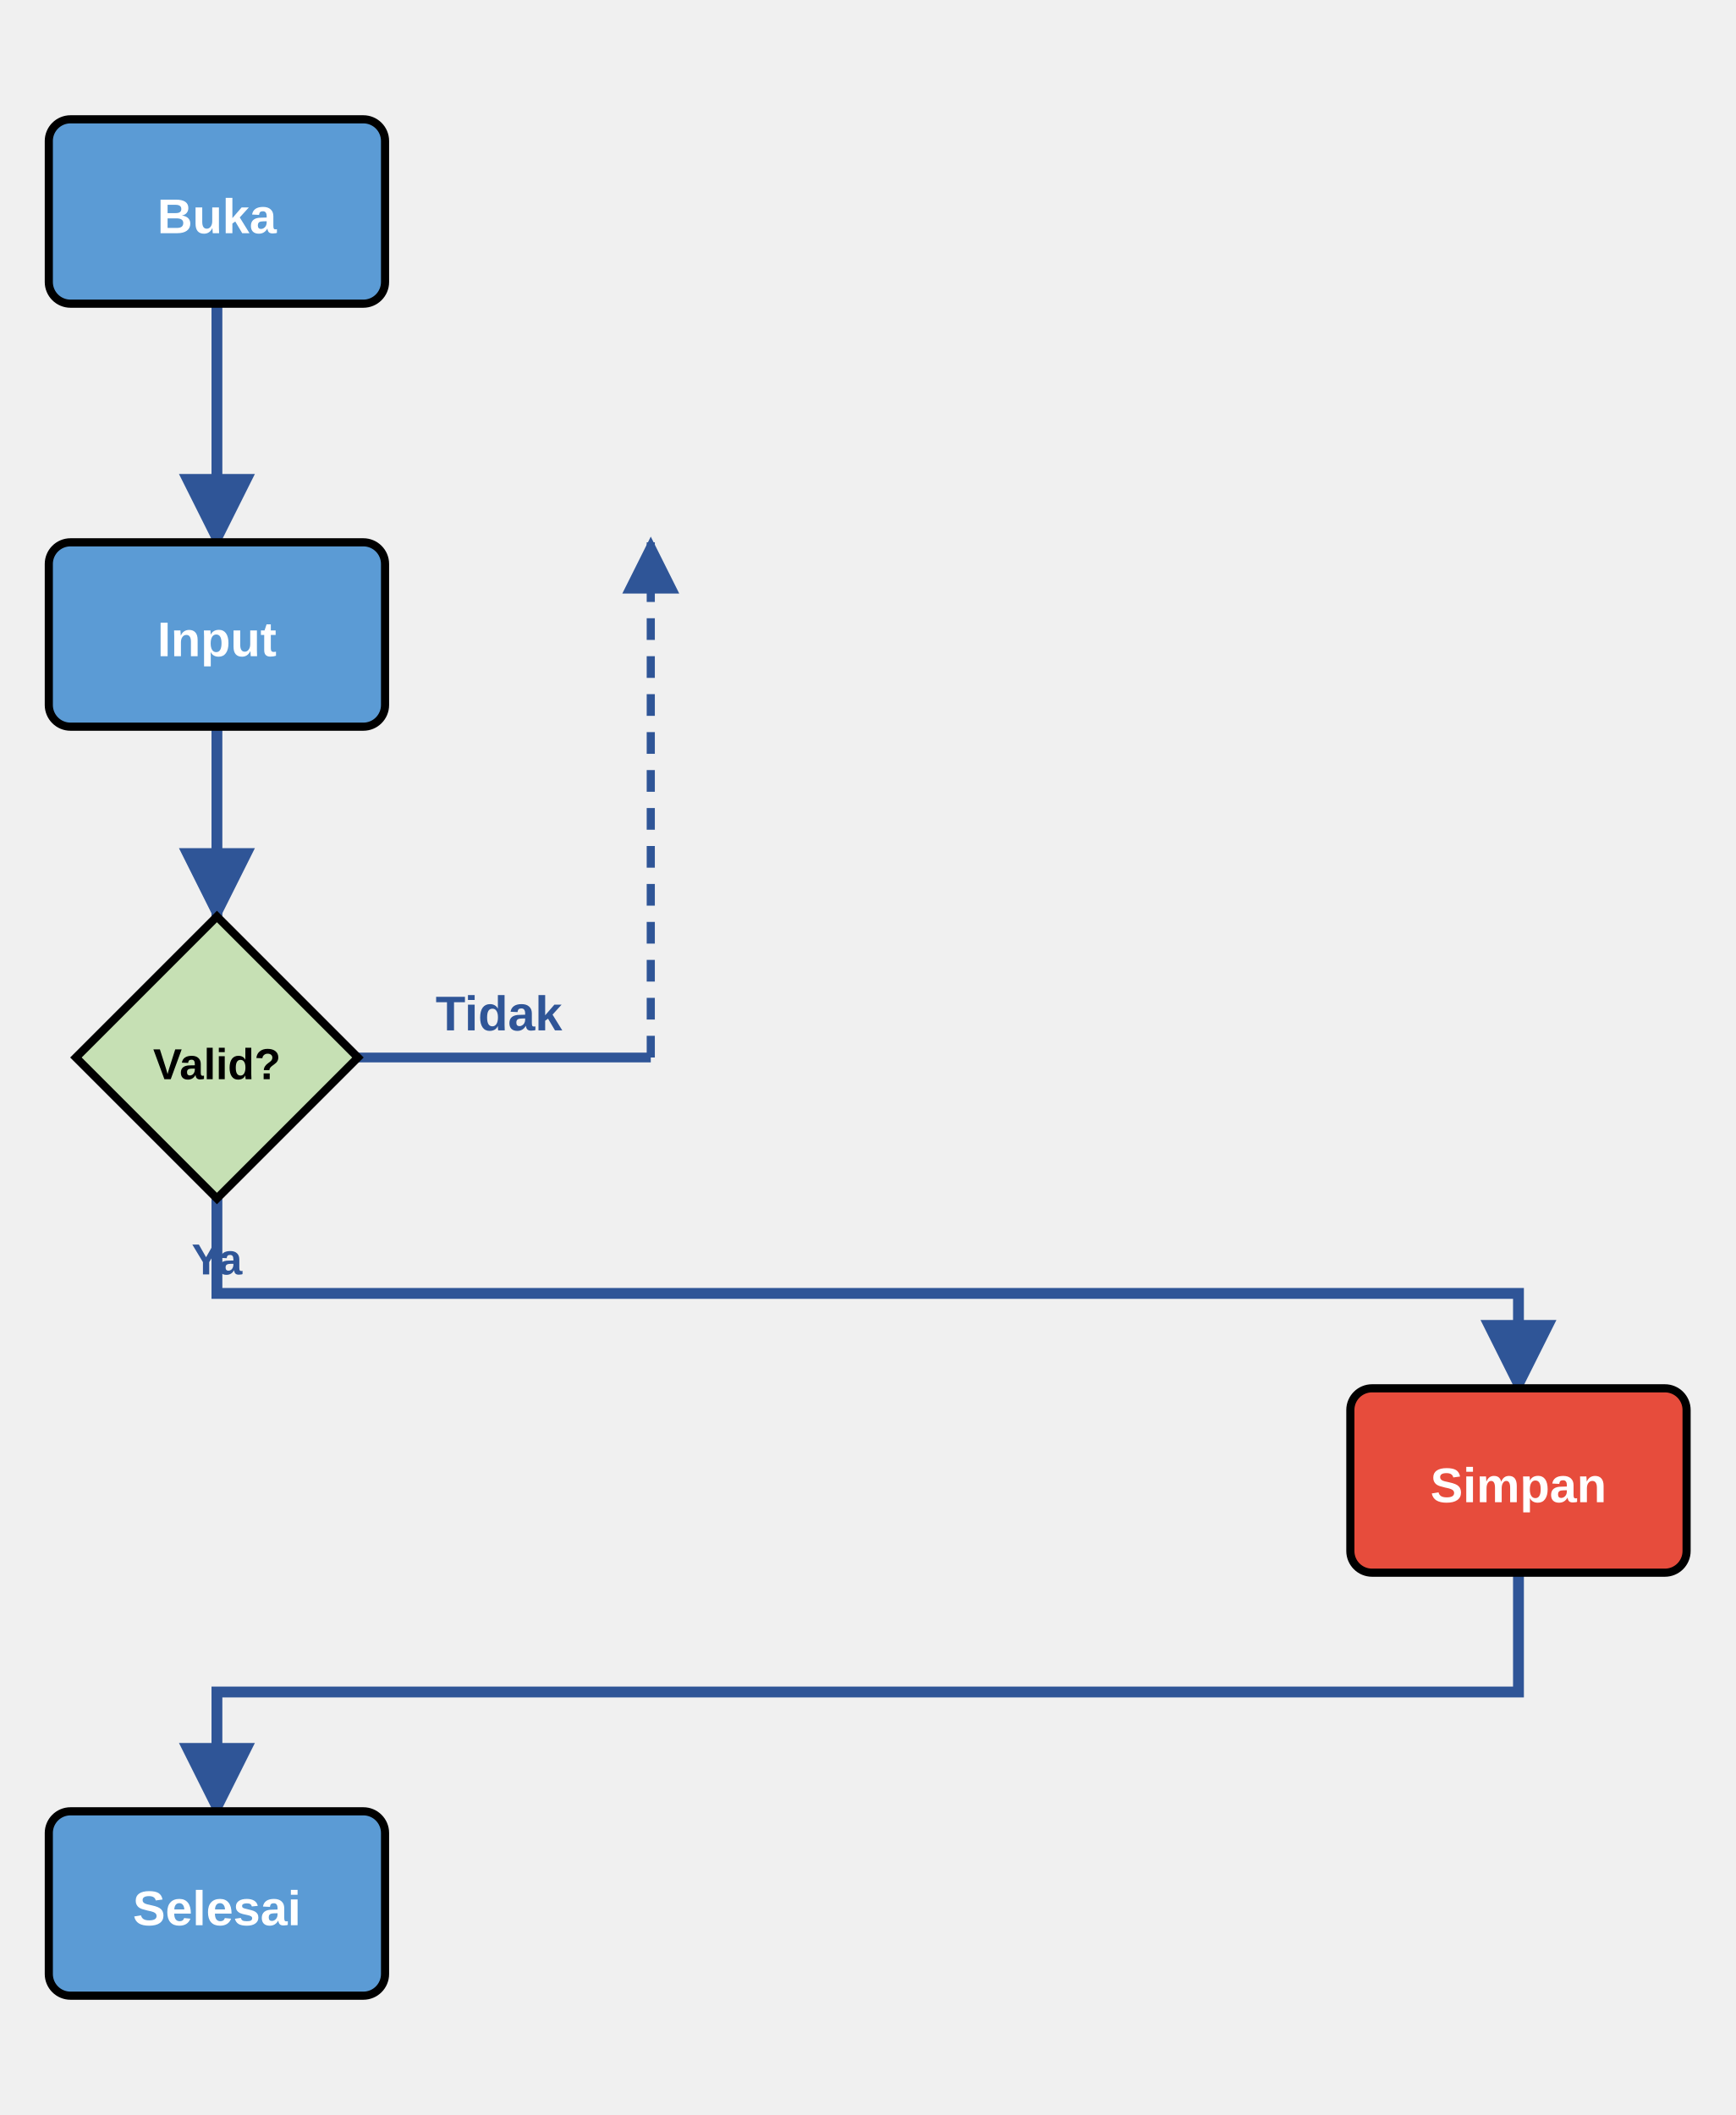
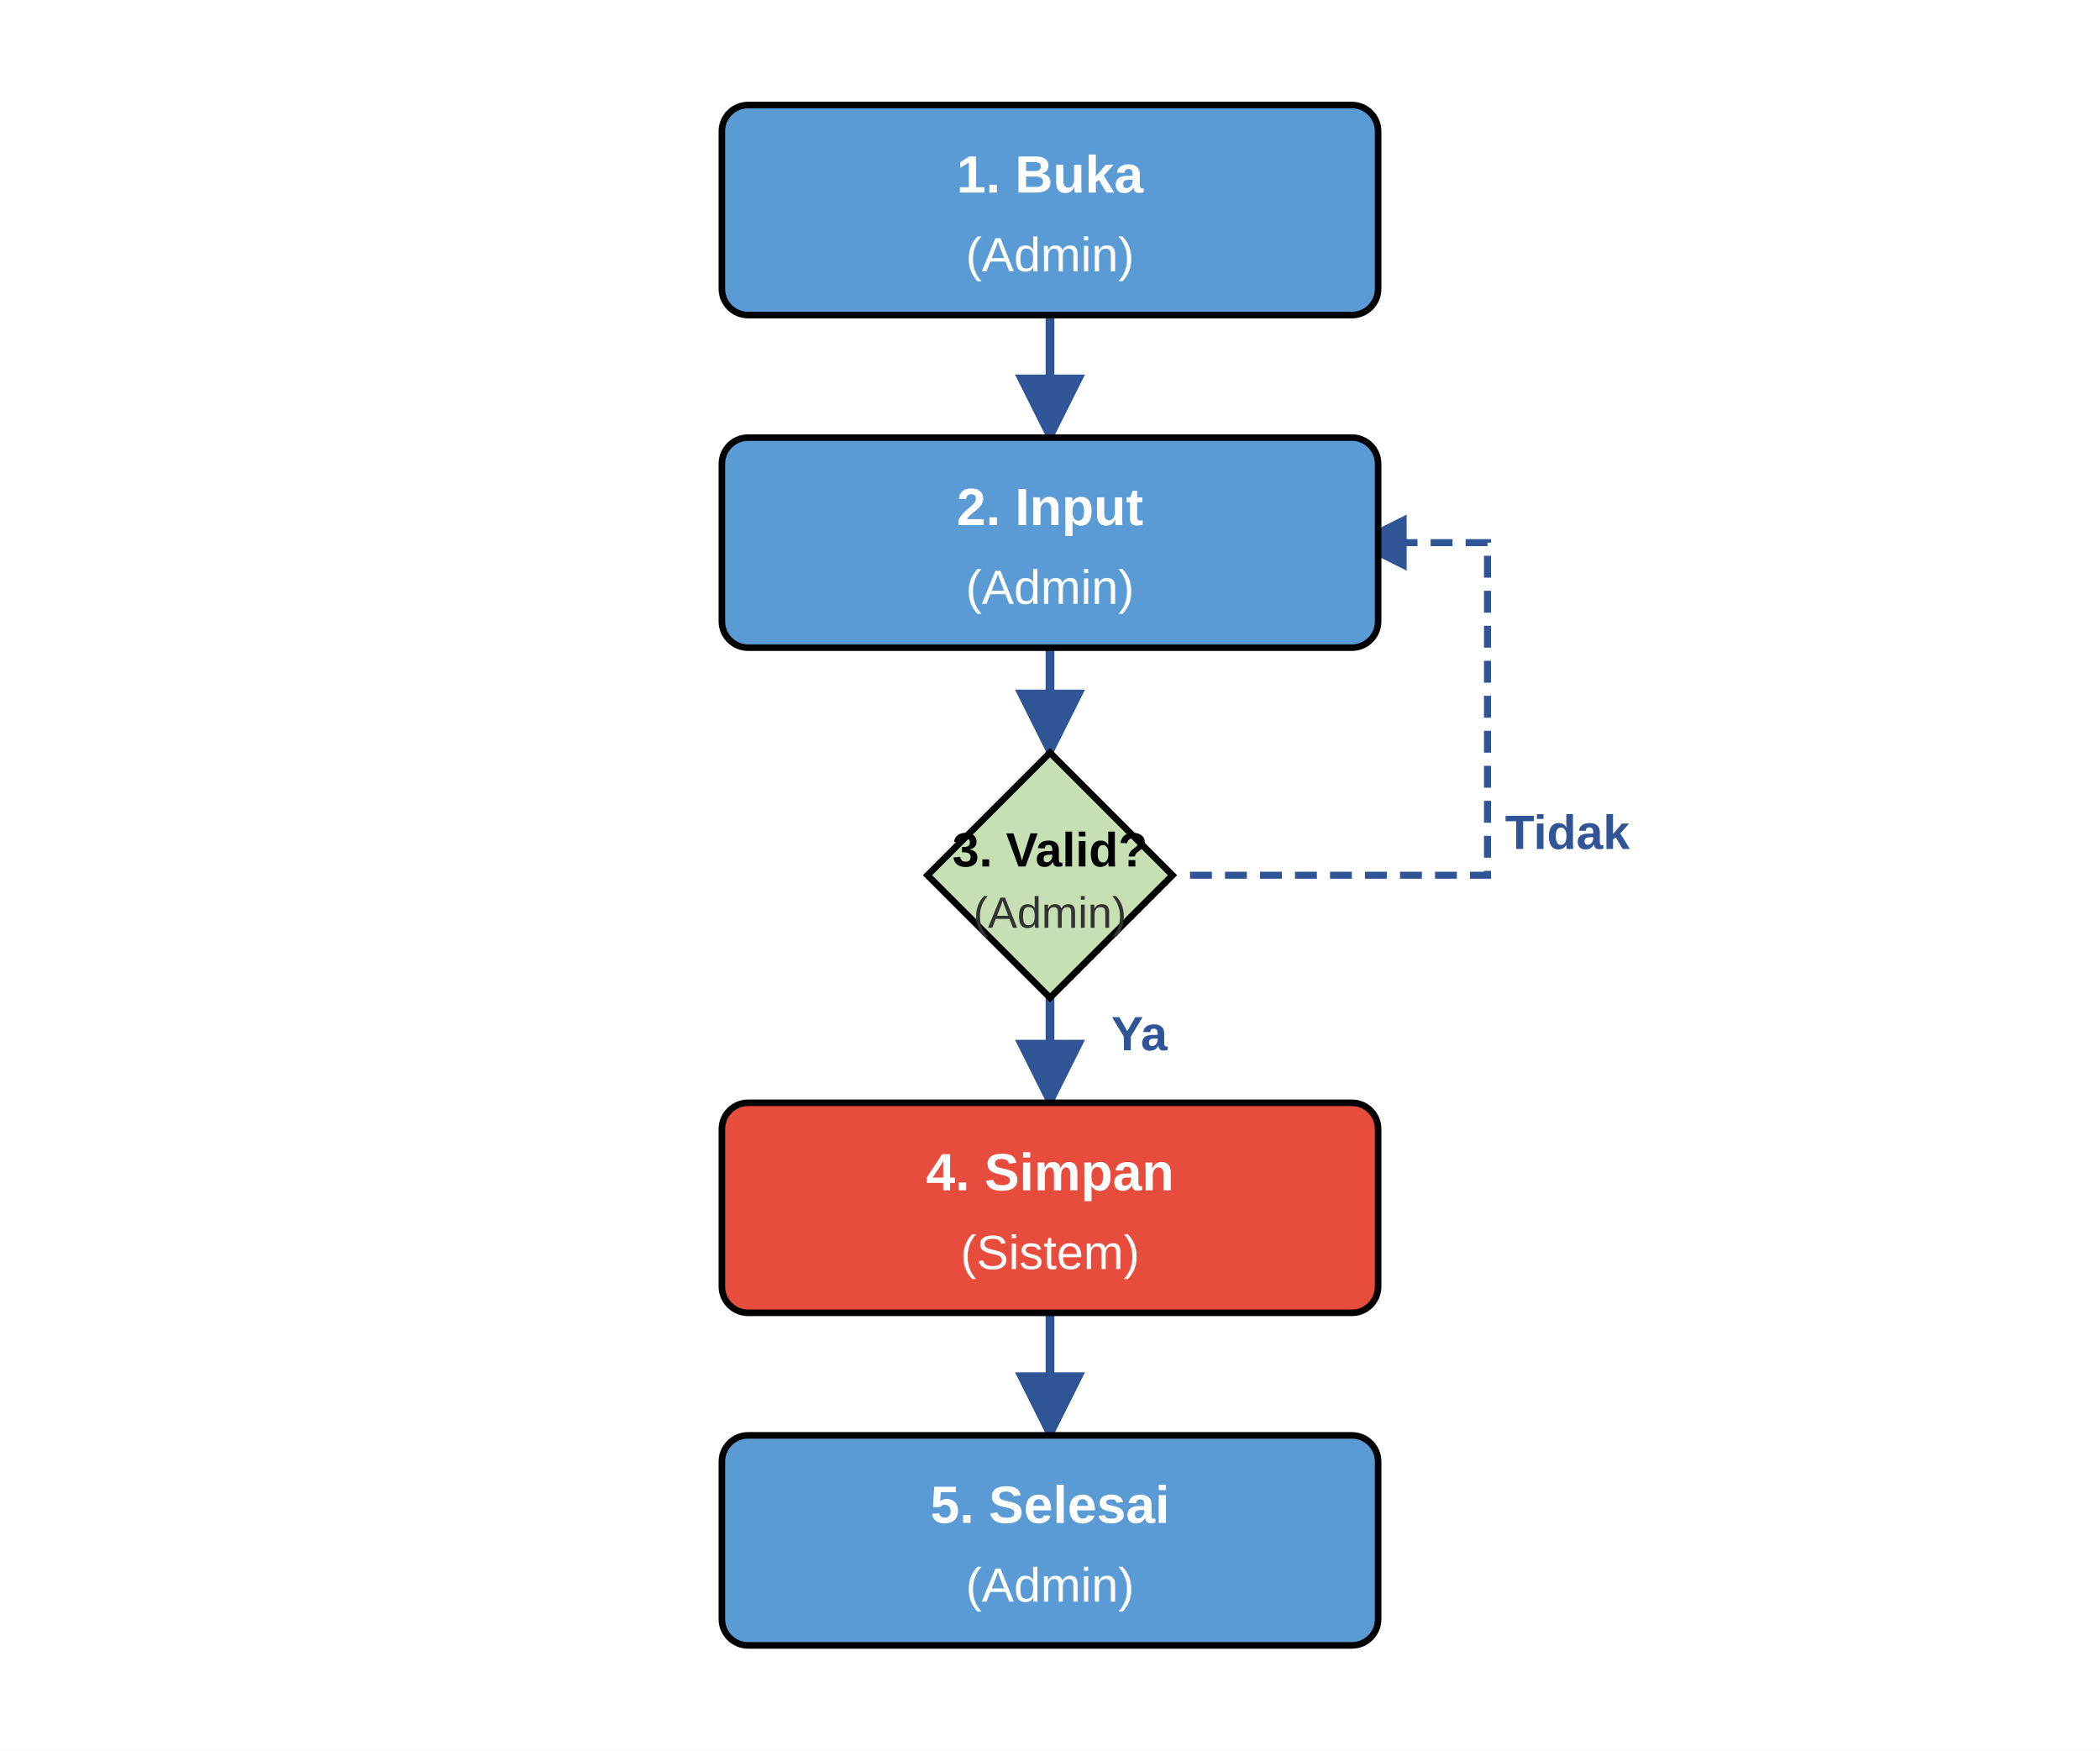
- <svg xmlns="http://www.w3.org/2000/svg" width="100%" height="390" viewBox="0 0 320 390" preserveAspectRatio="xMidYMid meet">
+ <svg xmlns="http://www.w3.org/2000/svg" width="480" height="400" viewBox="0 0 480 400">
+   <rect width="100%" height="100%" fill="#ffffff" />
  <defs>
-     <marker id="arr-soppengawasmaster" viewBox="0 0 10 10" refX="9" refY="5" markerWidth="7" markerHeight="7" orient="auto">
+     <marker id="arr" viewBox="0 0 10 10" refX="9" refY="5" markerWidth="8" markerHeight="8" orient="auto">
      <path d="M0,0 L10,5 L0,10 z" fill="#2F5597" />
    </marker>
  </defs>
-   <line x1="40" y1="56" x2="40" y2="100" stroke="#2F5597" stroke-width="2" marker-end="url(#arr-soppengawasmaster)" />
-   <line x1="40" y1="134" x2="40" y2="169" stroke="#2F5597" stroke-width="2" marker-end="url(#arr-soppengawasmaster)" />
-   <path d="M40 221 L40 238.5 L280 238.5 L280 256" fill="none" stroke="#2F5597" stroke-width="2" marker-end="url(#arr-soppengawasmaster)" />
-   <path d="M280 290 L280 312 L40 312 L40 334" fill="none" stroke="#2F5597" stroke-width="2" marker-end="url(#arr-soppengawasmaster)" />
-   <g>
-     <rect x="9" y="22" width="62" height="34" rx="4" fill="#5B9BD5" stroke="#000" stroke-width="1.5" />
-     <text x="40" y="43" text-anchor="middle" font-size="9" font-weight="bold" fill="#fff" font-family="Arial">Buka</text>
-   </g>
-   <g>
-     <rect x="9" y="100" width="62" height="34" rx="4" fill="#5B9BD5" stroke="#000" stroke-width="1.5" />
-     <text x="40" y="121" text-anchor="middle" font-size="9" font-weight="bold" fill="#fff" font-family="Arial">Input</text>
-   </g>
-   <path d="M64 195 L120 195" fill="none" stroke="#2F5597" stroke-width="1.8" />
-   <text x="92" y="190" text-anchor="middle" font-size="9" font-weight="bold" fill="#2F5597" font-family="Arial">Tidak</text>
-   <path d="M120 195 L120 100" fill="none" stroke="#2F5597" stroke-width="1.5" stroke-dasharray="4,3" marker-end="url(#arr-soppengawasmaster)" />
-   <g>
-     <polygon points="40,169 66,195 40,221 14,195" fill="#C6E0B4" stroke="#000" stroke-width="1.5" />
-     <text x="40" y="199" text-anchor="middle" font-size="8" font-weight="bold" font-family="Arial">Valid?</text>
-     <text x="40" y="235" text-anchor="middle" font-size="8" font-weight="bold" fill="#2F5597" font-family="Arial">Ya</text>
-   </g>
-   <g>
-     <rect x="249" y="256" width="62" height="34" rx="4" fill="#E74C3C" stroke="#000" stroke-width="1.5" />
-     <text x="280" y="277" text-anchor="middle" font-size="9" font-weight="bold" fill="#fff" font-family="Arial">Simpan</text>
-   </g>
-   <g>
-     <rect x="9" y="334" width="62" height="34" rx="4" fill="#5B9BD5" stroke="#000" stroke-width="1.5" />
-     <text x="40" y="355" text-anchor="middle" font-size="9" font-weight="bold" fill="#fff" font-family="Arial">Selesai</text>
-   </g>
+   <line x1="240" y1="72" x2="240" y2="100" stroke="#2F5597" stroke-width="2" marker-end="url(#arr)" />
+   <line x1="240" y1="148" x2="240" y2="172" stroke="#2F5597" stroke-width="2" marker-end="url(#arr)" />
+   <line x1="240" y1="228" x2="240" y2="252" stroke="#2F5597" stroke-width="2" marker-end="url(#arr)" />
+   <text x="254" y="240" font-size="11" font-weight="bold" fill="#2F5597" font-family="Arial">Ya</text>
+   <line x1="240" y1="300" x2="240" y2="328" stroke="#2F5597" stroke-width="2" marker-end="url(#arr)" />
+   <path d="M272 200 L340 200 L340 124 L310 124" fill="none" stroke="#2F5597" stroke-width="1.6" stroke-dasharray="5,3" marker-end="url(#arr)" />
+   <text x="344" y="194" font-size="11" font-weight="bold" fill="#2F5597" font-family="Arial">Tidak</text>
+   <rect x="165" y="24" width="150" height="48" rx="6" fill="#5B9BD5" stroke="#000" stroke-width="1.5" />
+   <text x="240" y="44" text-anchor="middle" font-size="12" font-weight="bold" fill="#fff" font-family="Arial">1. Buka</text>
+   <text x="240" y="62" text-anchor="middle" font-size="11" fill="#fff" font-family="Arial">(Admin)</text>
+   <rect x="165" y="100" width="150" height="48" rx="6" fill="#5B9BD5" stroke="#000" stroke-width="1.5" />
+   <text x="240" y="120" text-anchor="middle" font-size="12" font-weight="bold" fill="#fff" font-family="Arial">2. Input</text>
+   <text x="240" y="138" text-anchor="middle" font-size="11" fill="#fff" font-family="Arial">(Admin)</text>
+   <polygon points="240,172 268,200 240,228 212,200" fill="#C6E0B4" stroke="#000" stroke-width="1.5" />
+   <text x="240" y="198" text-anchor="middle" font-size="11" font-weight="bold" font-family="Arial">3. Valid?</text>
+   <text x="240" y="212" text-anchor="middle" font-size="10" font-family="Arial" fill="#333">(Admin)</text>
+   <rect x="165" y="252" width="150" height="48" rx="6" fill="#E74C3C" stroke="#000" stroke-width="1.5" />
+   <text x="240" y="272" text-anchor="middle" font-size="12" font-weight="bold" fill="#fff" font-family="Arial">4. Simpan</text>
+   <text x="240" y="290" text-anchor="middle" font-size="11" fill="#fff" font-family="Arial">(Sistem)</text>
+   <rect x="165" y="328" width="150" height="48" rx="6" fill="#5B9BD5" stroke="#000" stroke-width="1.5" />
+   <text x="240" y="348" text-anchor="middle" font-size="12" font-weight="bold" fill="#fff" font-family="Arial">5. Selesai</text>
+   <text x="240" y="366" text-anchor="middle" font-size="11" fill="#fff" font-family="Arial">(Admin)</text>
</svg>
